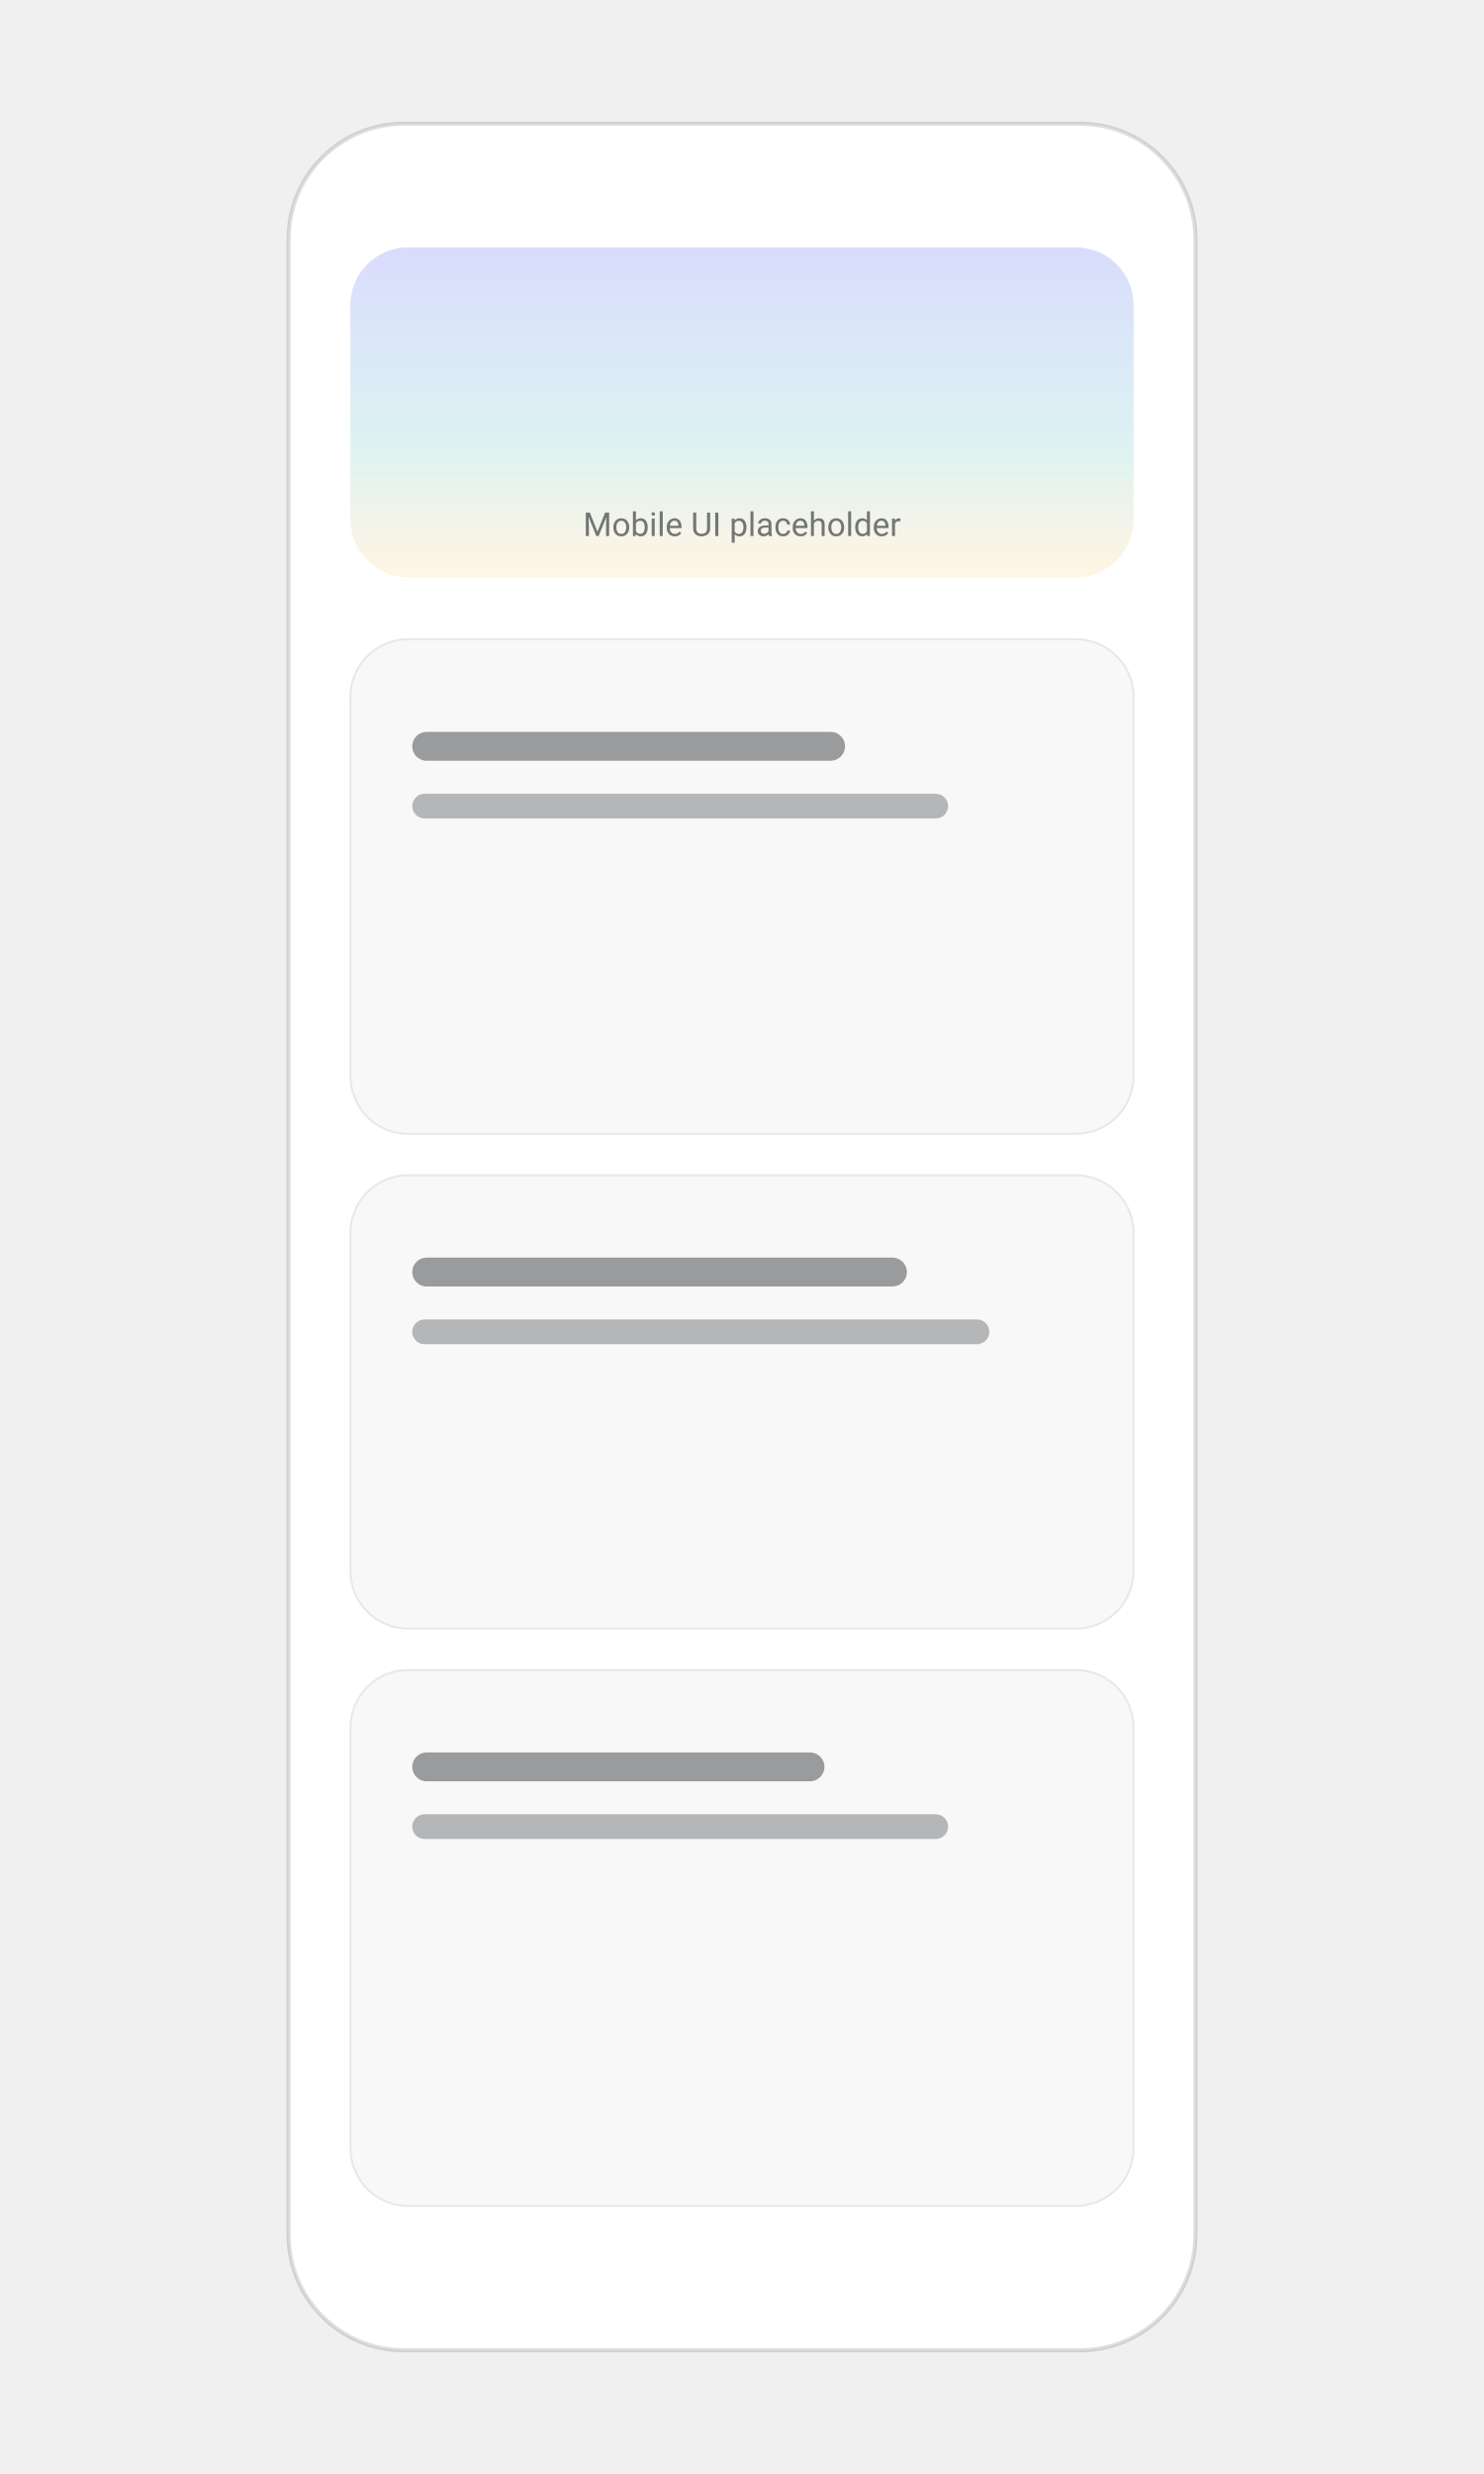
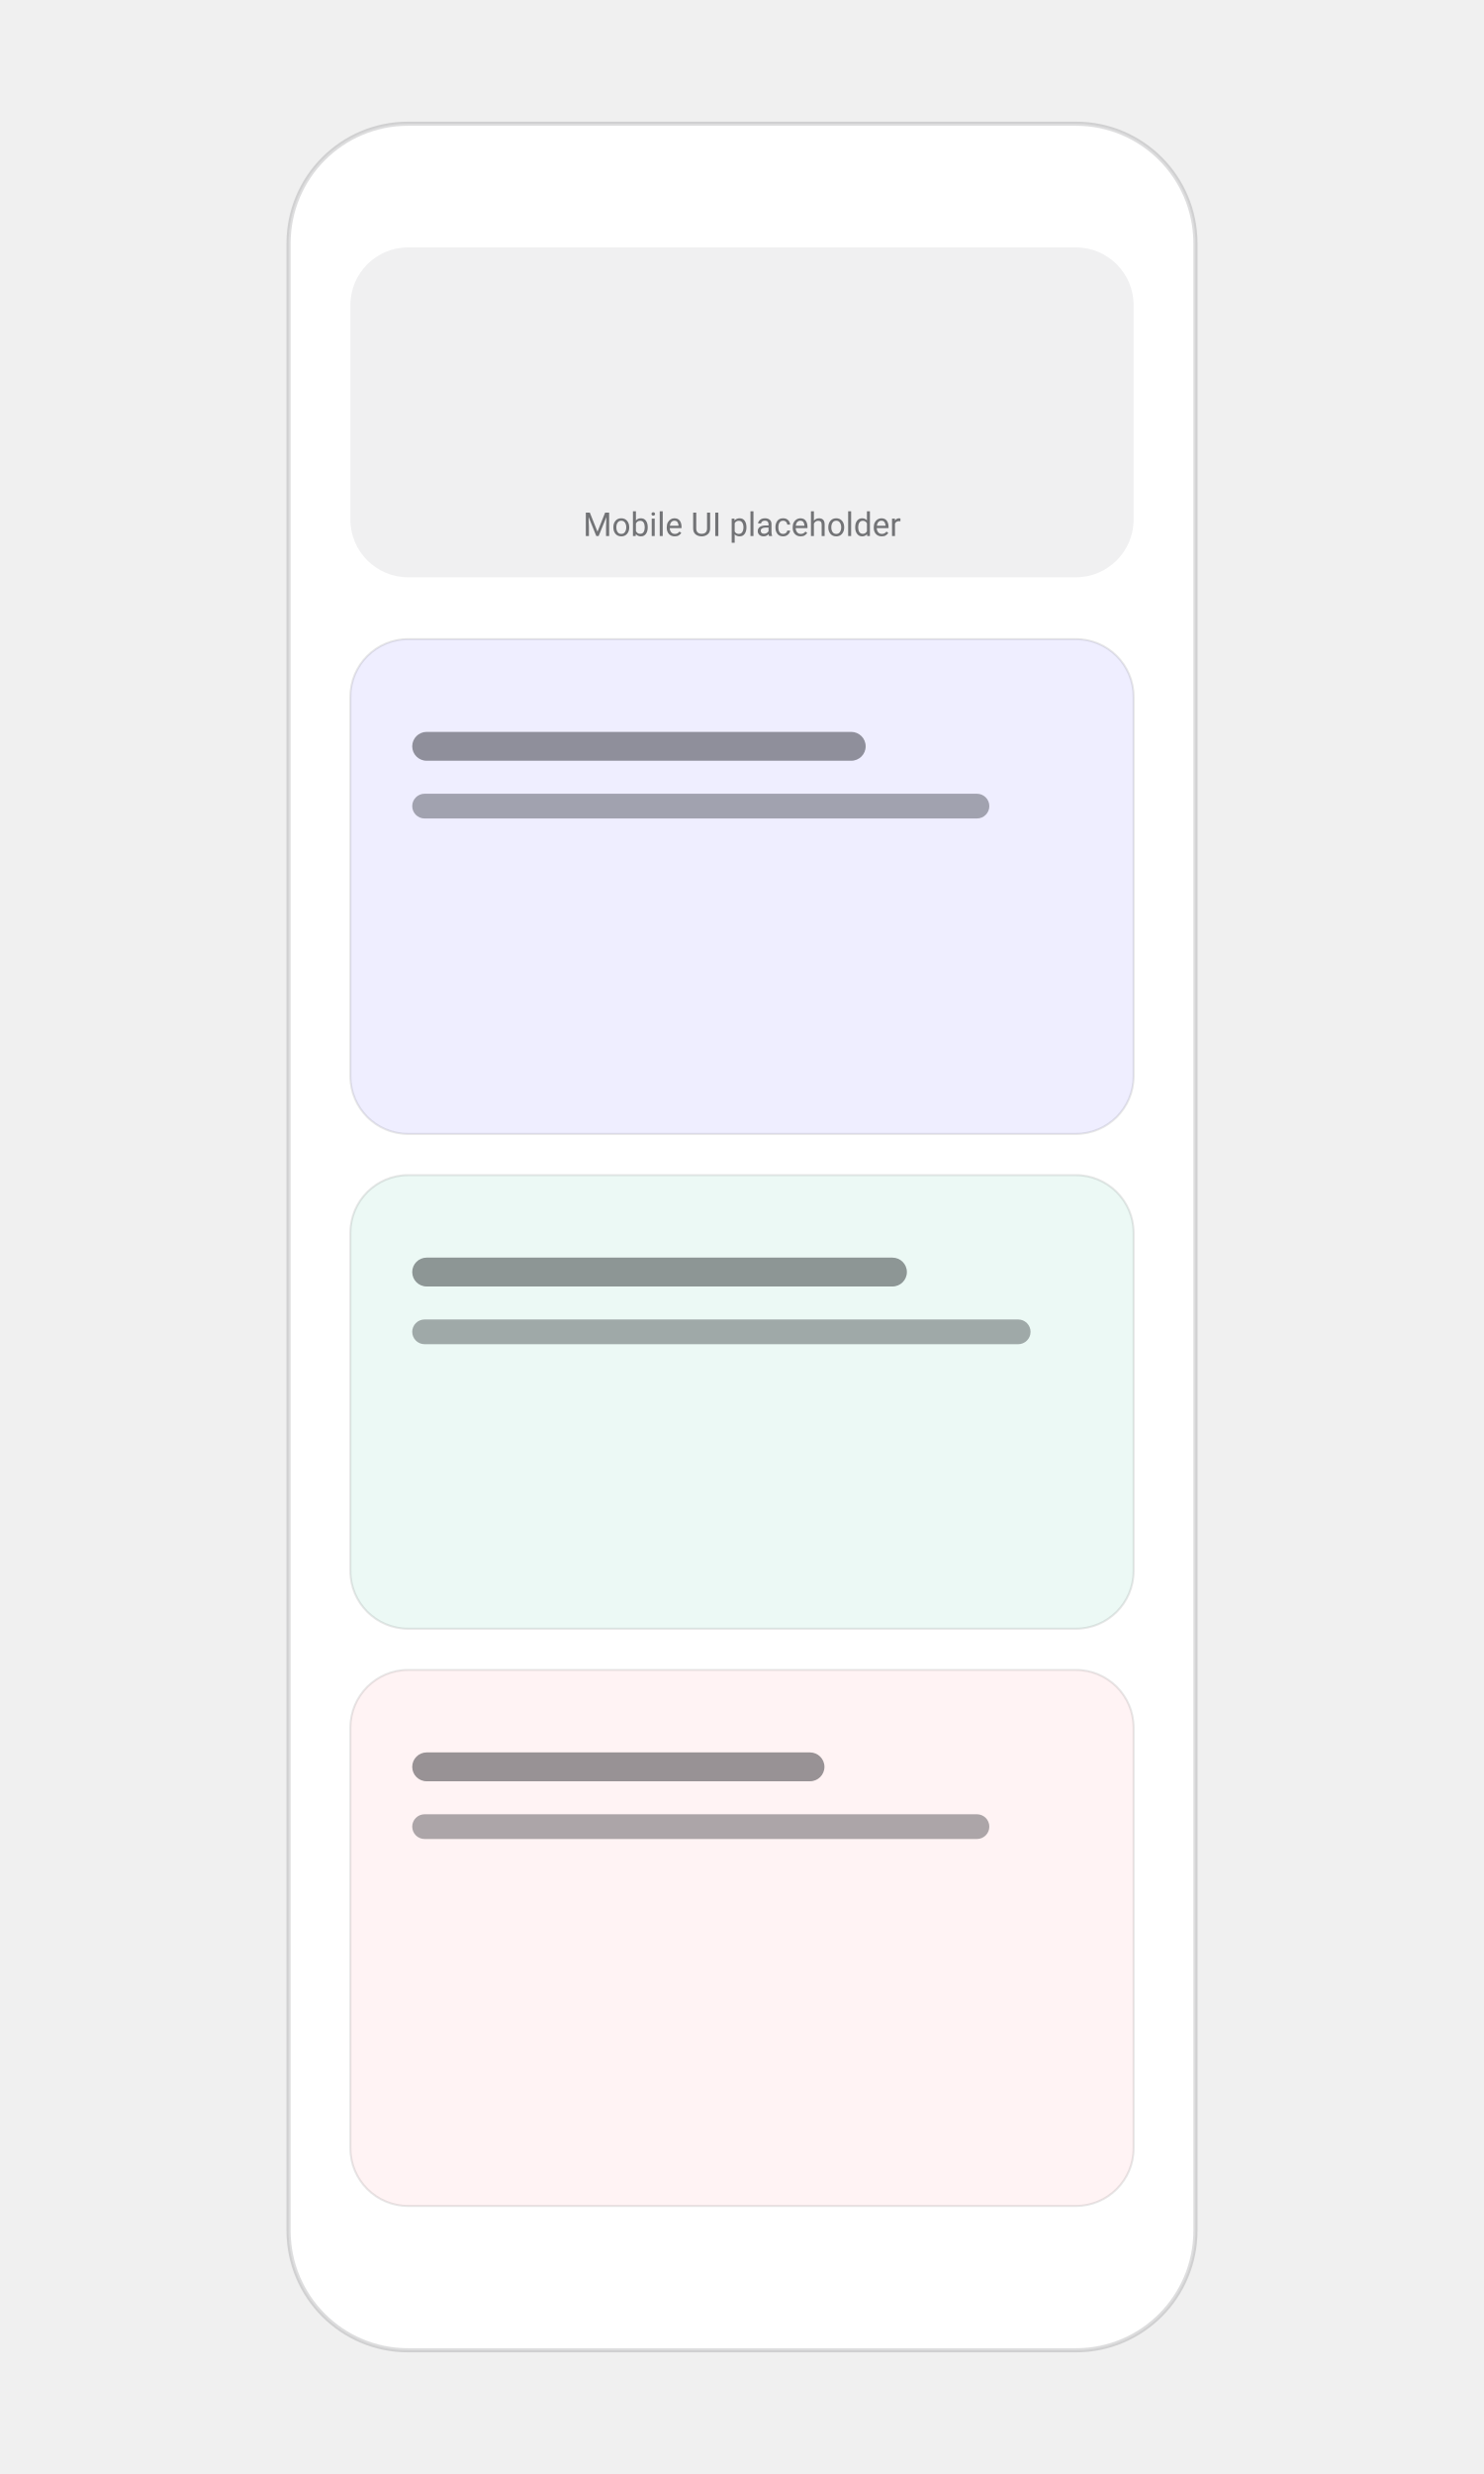
<svg xmlns="http://www.w3.org/2000/svg" width="720" height="1200" viewBox="0 0 720 1200" role="img" aria-label="Mobile UI screenshot placeholder">
-   <defs>
-     <linearGradient id="g2" x1="0" y1="0" x2="0" y2="1">
-       <stop offset="0" stop-color="#2F3CF6" stop-opacity="0.18" />
-       <stop offset="0.6" stop-color="#0BA4A6" stop-opacity="0.14" />
-       <stop offset="1" stop-color="#FFB020" stop-opacity="0.12" />
-     </linearGradient>
-   </defs>
-   <rect x="140" y="60" width="440" height="1080" rx="56" fill="#FFFFFF" stroke="rgba(12,15,20,0.14)" stroke-width="2" />
-   <rect x="170" y="120" width="380" height="160" rx="28" fill="url(#g2)" />
-   <rect x="170" y="310" width="380" height="240" rx="28" fill="rgba(12,15,20,0.03)" stroke="rgba(12,15,20,0.08)" />
-   <rect x="170" y="570" width="380" height="220" rx="28" fill="rgba(12,15,20,0.03)" stroke="rgba(12,15,20,0.08)" />
-   <rect x="170" y="810" width="380" height="260" rx="28" fill="rgba(12,15,20,0.03)" stroke="rgba(12,15,20,0.08)" />
-   <g fill="rgba(12,15,20,0.40)">
-     <rect x="200" y="355" width="210" height="14" rx="7" />
-     <rect x="200" y="385" width="260" height="12" rx="6" opacity="0.7" />
+   <rect x="140" y="60" width="440" height="1080" rx="58" fill="#FFFFFF" stroke="rgba(11,13,18,0.14)" stroke-width="2" />
+   <rect x="170" y="120" width="380" height="160" rx="28" fill="rgba(11,13,18,0.06)" />
+   <rect x="170" y="310" width="380" height="240" rx="28" fill="rgba(61,45,255,0.08)" stroke="rgba(11,13,18,0.10)" />
+   <rect x="170" y="570" width="380" height="220" rx="28" fill="rgba(18,185,129,0.08)" stroke="rgba(11,13,18,0.10)" />
+   <rect x="170" y="810" width="380" height="260" rx="28" fill="rgba(255,77,90,0.07)" stroke="rgba(11,13,18,0.10)" />
+   <g fill="rgba(11,13,18,0.42)">
+     <rect x="200" y="355" width="220" height="14" rx="7" />
+     <rect x="200" y="385" width="280" height="12" rx="6" opacity="0.8" />
    <rect x="200" y="610" width="240" height="14" rx="7" />
-     <rect x="200" y="640" width="280" height="12" rx="6" opacity="0.7" />
+     <rect x="200" y="640" width="300" height="12" rx="6" opacity="0.8" />
    <rect x="200" y="850" width="200" height="14" rx="7" />
-     <rect x="200" y="880" width="260" height="12" rx="6" opacity="0.7" />
+     <rect x="200" y="880" width="280" height="12" rx="6" opacity="0.8" />
  </g>
-   <text x="360" y="260" text-anchor="middle" font-family="ui-sans-serif, system-ui, -apple-system, Segoe UI, Roboto, Helvetica, Arial" font-size="16" fill="rgba(12,15,20,0.55)">
+   <text x="360" y="260" text-anchor="middle" font-family="ui-sans-serif, system-ui, -apple-system, Segoe UI, Roboto, Helvetica, Arial" font-size="16" fill="rgba(11,13,18,0.55)">
    Mobile UI placeholder
  </text>
</svg>
